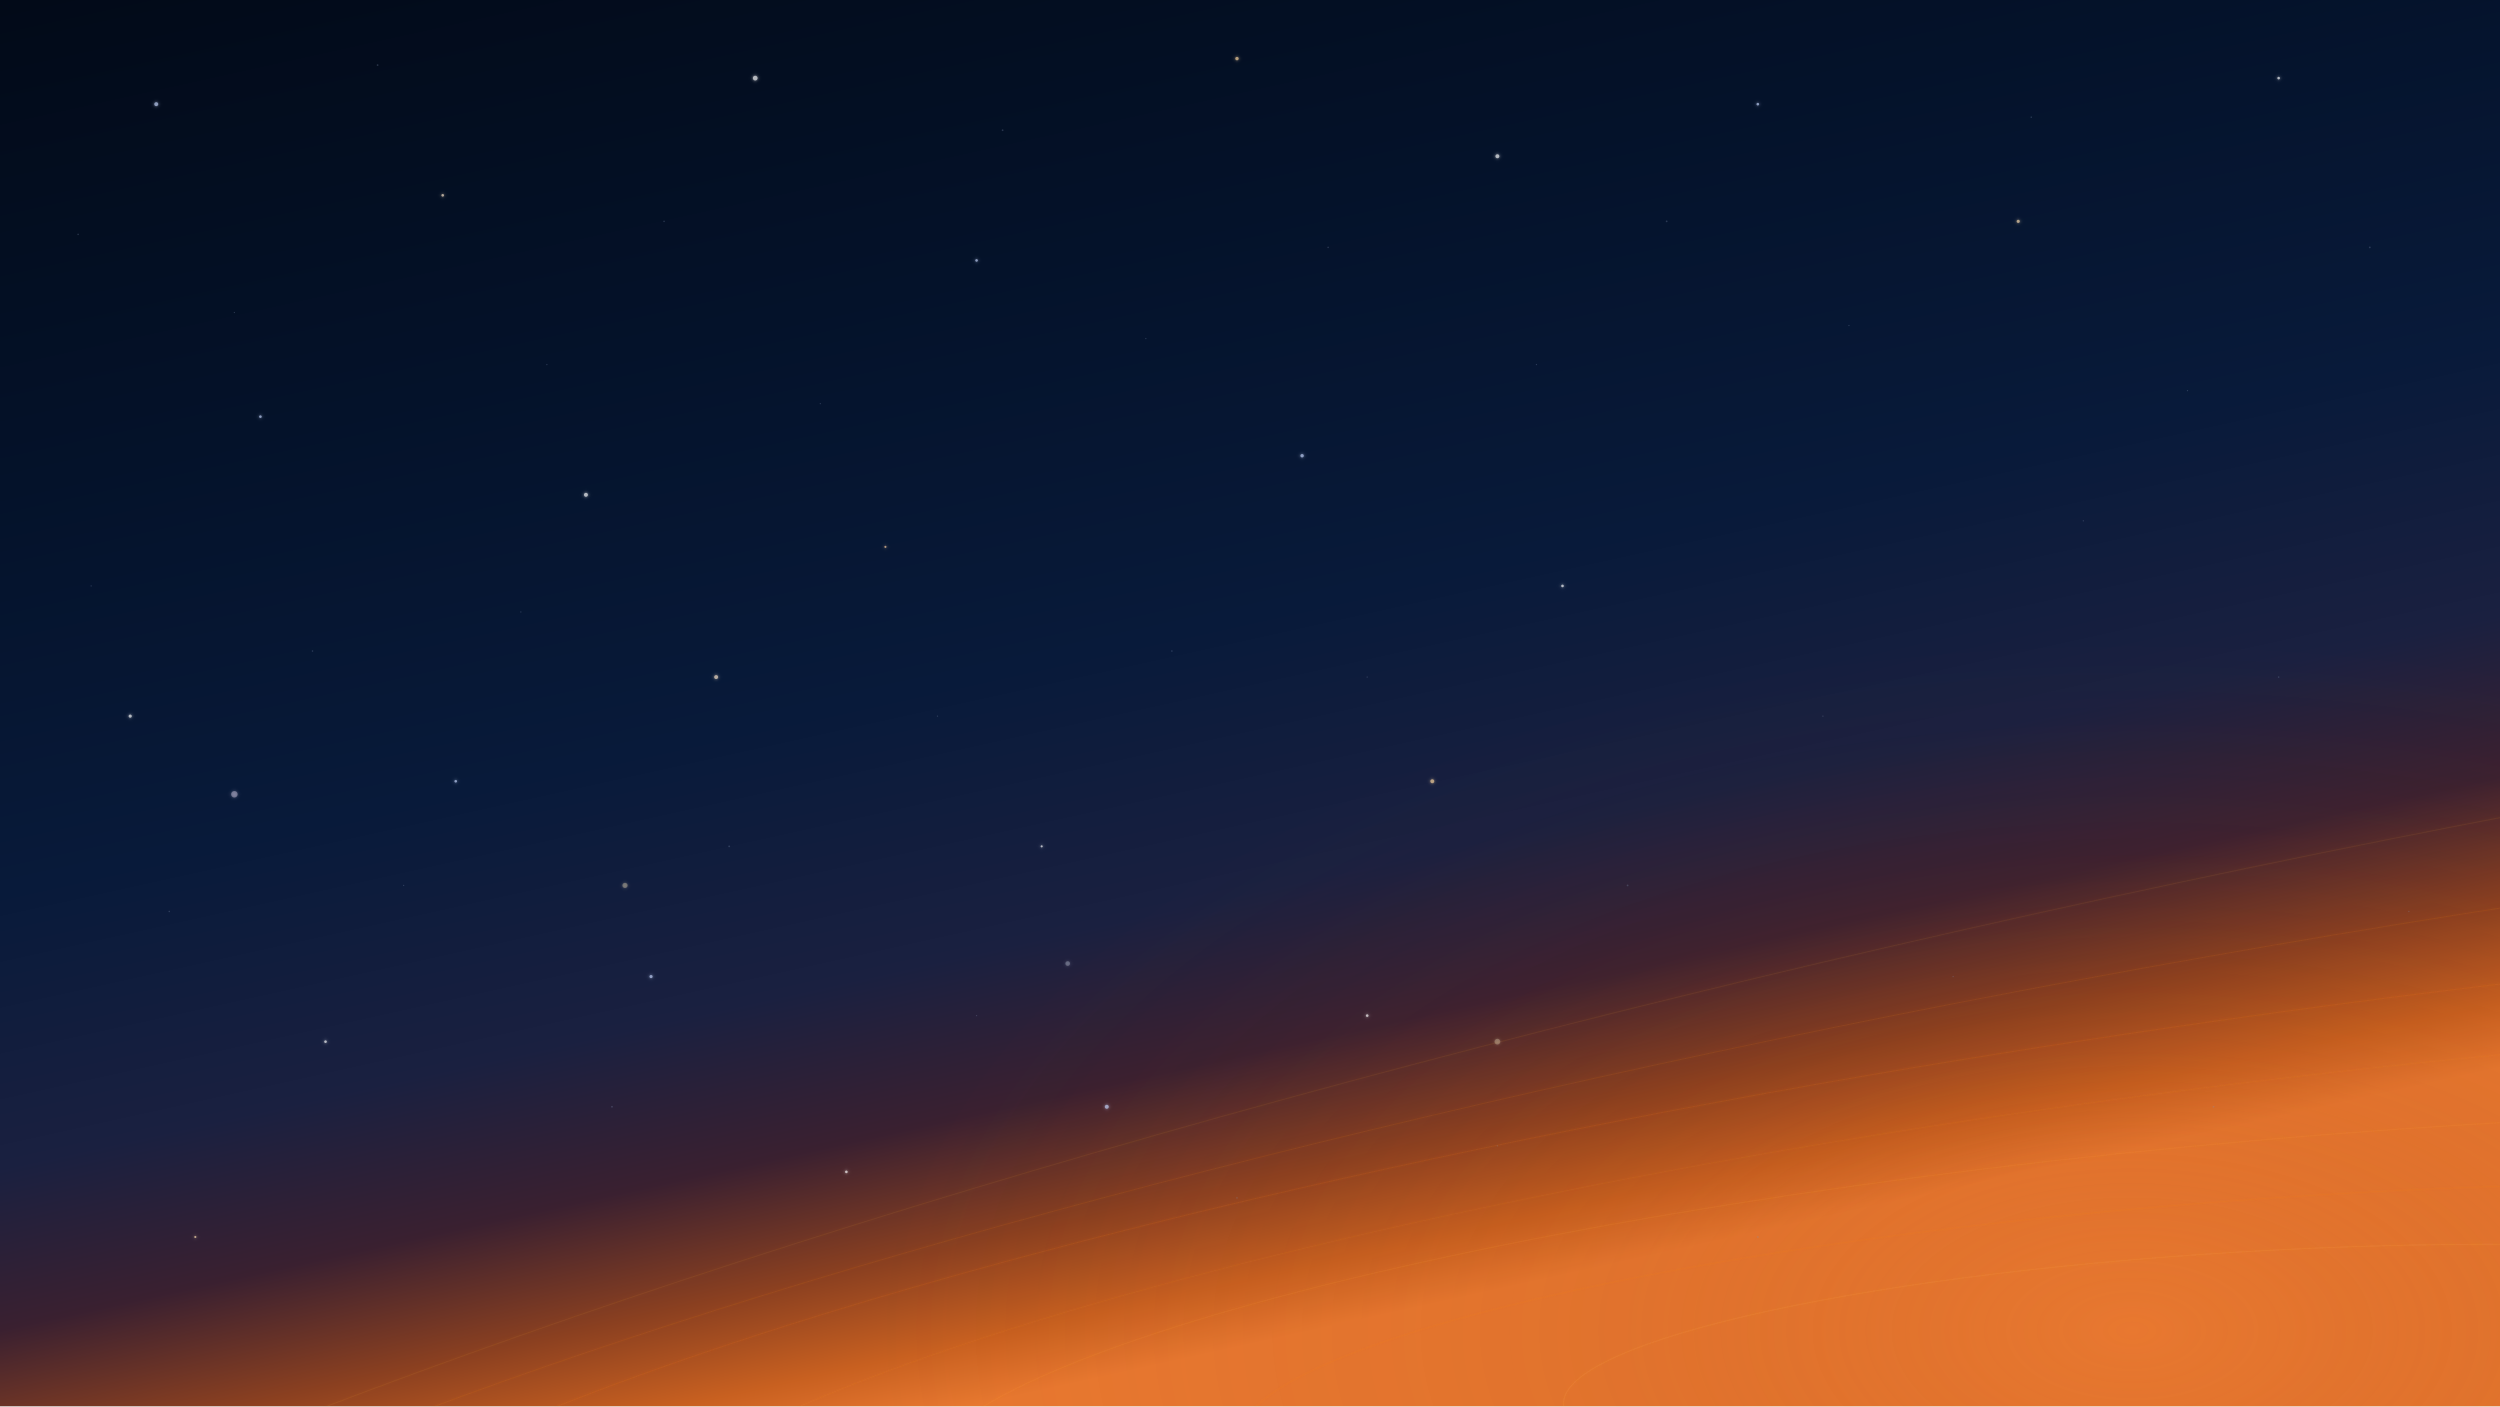
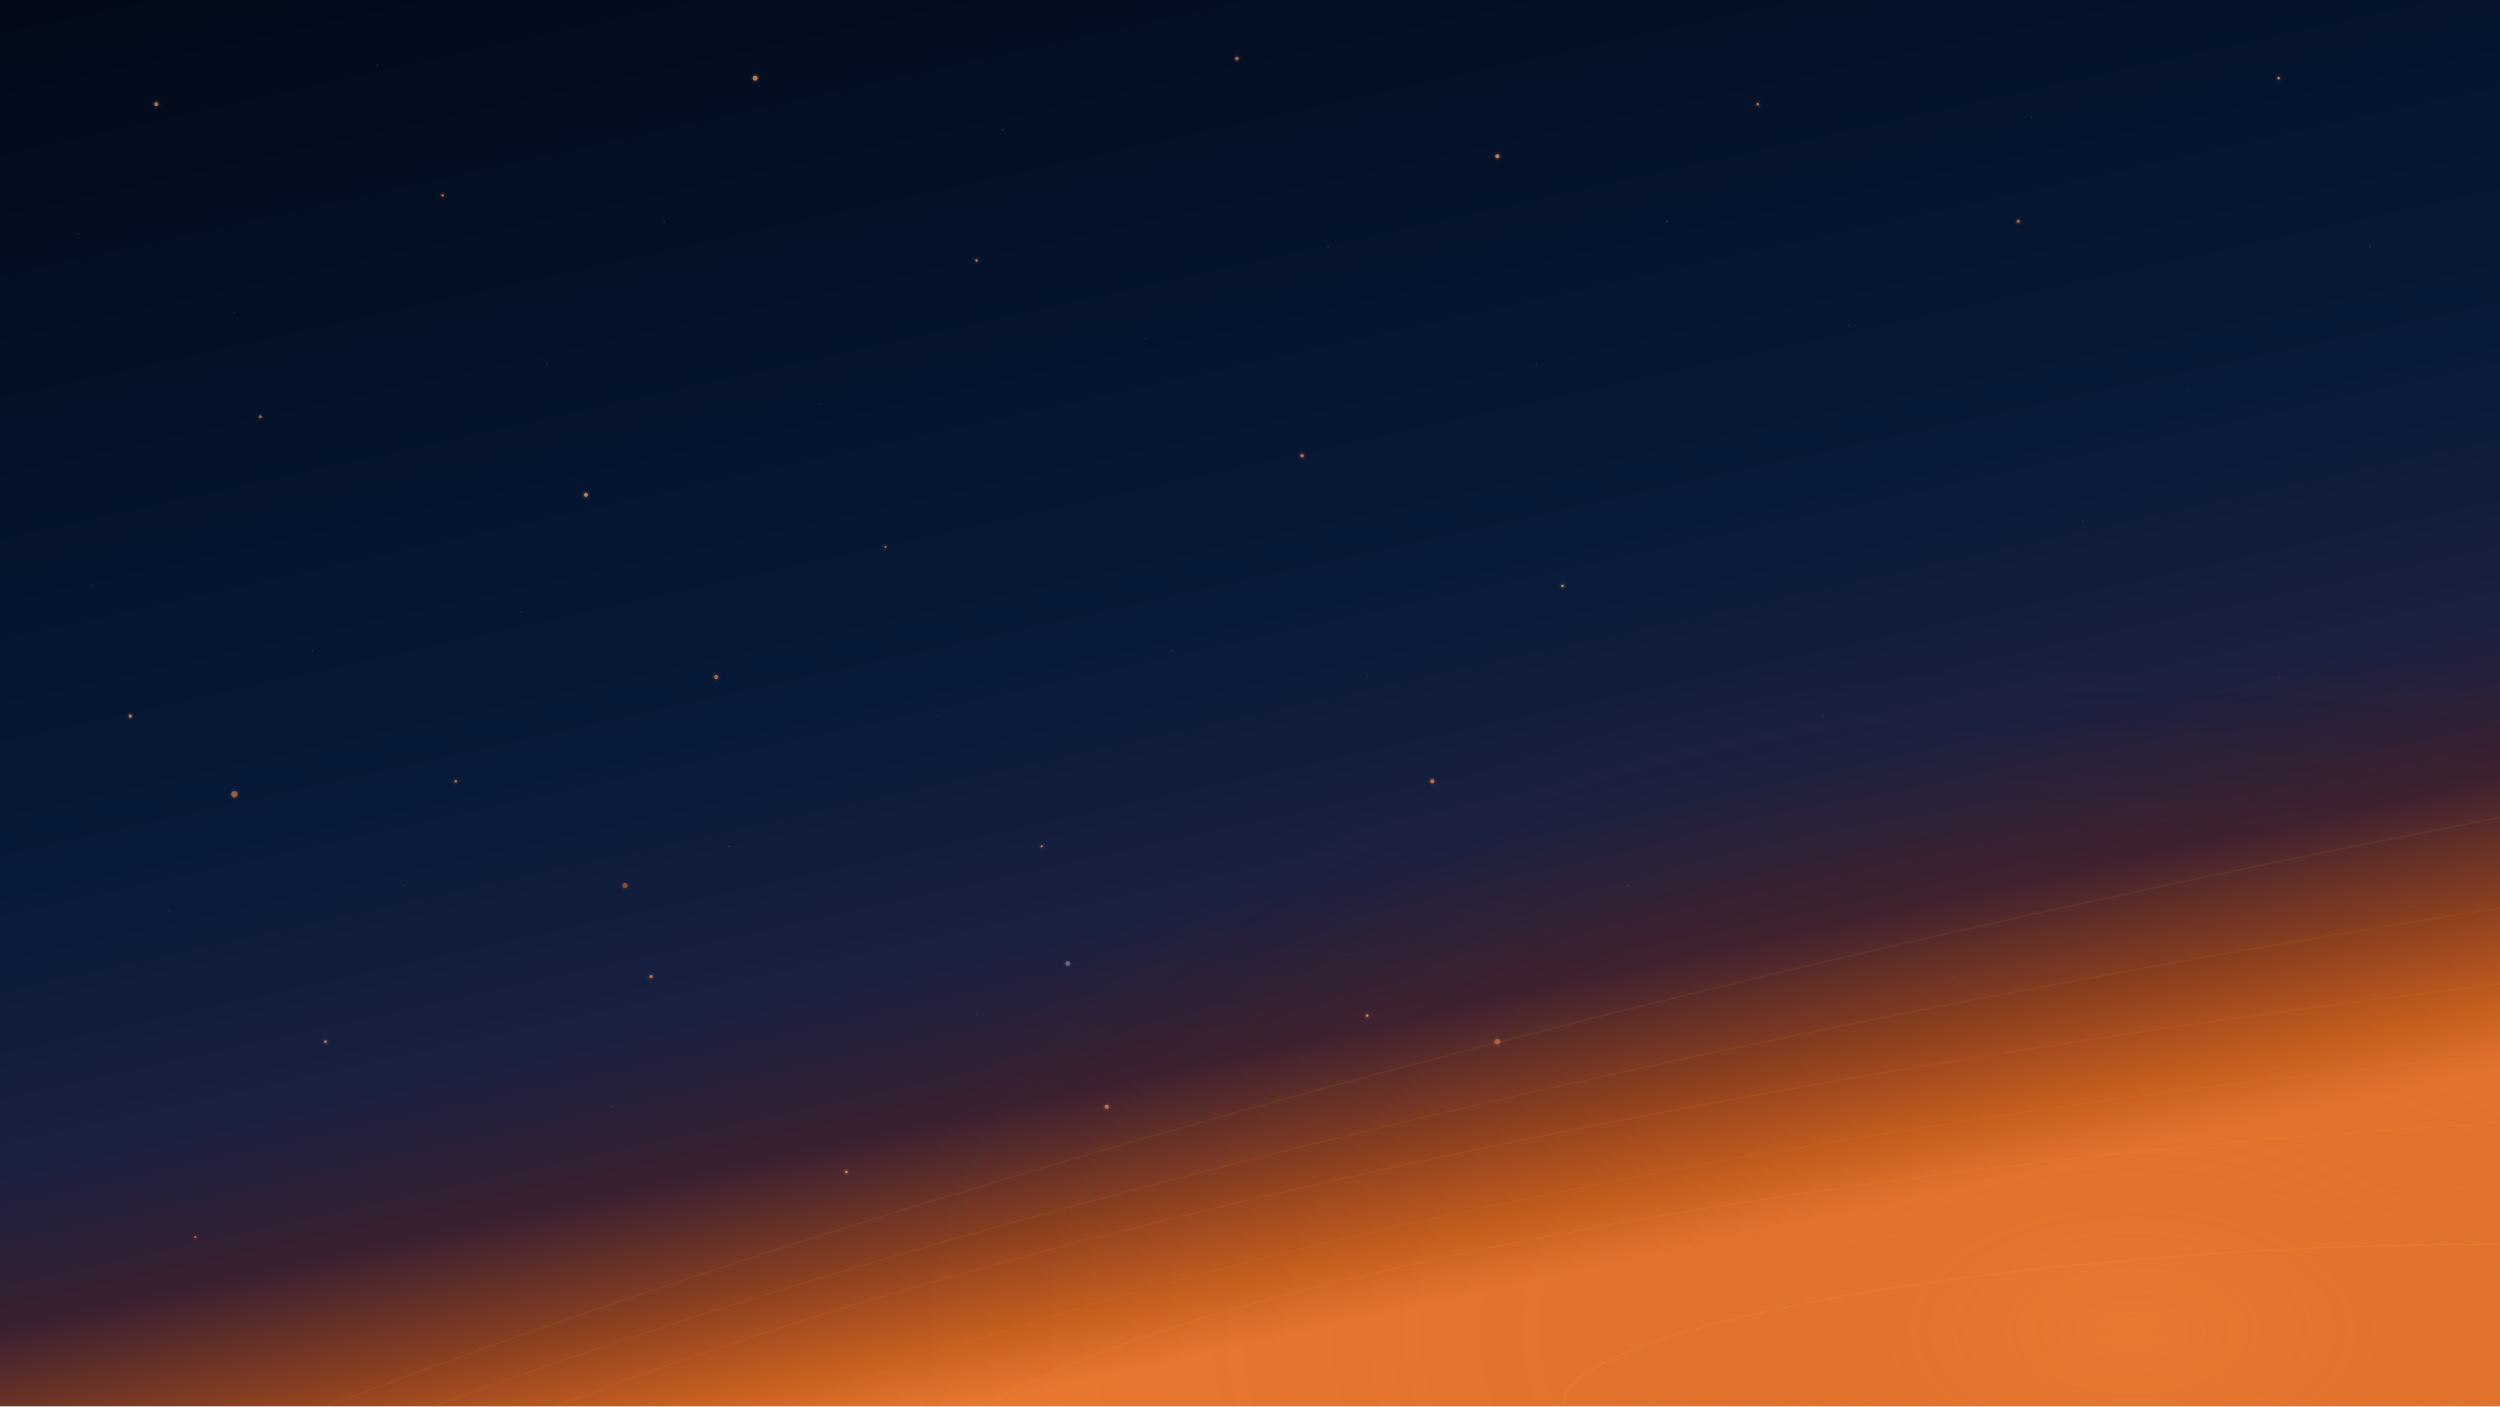
<svg xmlns="http://www.w3.org/2000/svg" viewBox="0 0 1920 1080" preserveAspectRatio="xMidYMid slice">
  <defs>
    <linearGradient id="sky" x1="0" y1="0" x2="0.4" y2="1">
      <stop offset="0%" stop-color="#020a18" />
      <stop offset="30%" stop-color="#04122a" />
      <stop offset="55%" stop-color="#081a3a" />
      <stop offset="72%" stop-color="#1a2040" />
      <stop offset="82%" stop-color="#3a2030" />
      <stop offset="90%" stop-color="#8b4020" />
      <stop offset="96%" stop-color="#c86020" />
      <stop offset="100%" stop-color="#e87830" />
    </linearGradient>
    <radialGradient id="sunGlow" cx="85%" cy="95%" r="50%">
      <stop offset="0%" stop-color="#e87830" stop-opacity="0.25" />
      <stop offset="40%" stop-color="#a04010" stop-opacity="0.1" />
      <stop offset="100%" stop-color="#a04010" stop-opacity="0" />
    </radialGradient>
    <filter id="starGlow" x="-100%" y="-100%" width="300%" height="300%">
      <feGaussianBlur stdDeviation="1.5" result="blur" />
      <feMerge>
        <feMergeNode in="blur" />
        <feMergeNode in="SourceGraphic" />
      </feMerge>
    </filter>
    <filter id="ringGlow" x="-10%" y="-10%" width="120%" height="120%">
      <feGaussianBlur stdDeviation="1.5" result="blur" />
      <feMerge>
        <feMergeNode in="blur" />
        <feMergeNode in="SourceGraphic" />
      </feMerge>
    </filter>
  </defs>
  <rect width="1920" height="1080" fill="url(#sky)" />
  <rect width="1920" height="1080" fill="url(#sunGlow)" />
  <g filter="url(#starGlow)" opacity="0.7">
-     <circle cx="120" cy="80" r="1.5" fill="#c8d8ff" />
-     <circle cx="340" cy="150" r="1" fill="#ffe8cc" />
-     <circle cx="580" cy="60" r="1.8" fill="#ffffff" />
-     <circle cx="750" cy="200" r="1" fill="#c8d8ff" />
-     <circle cx="950" cy="45" r="1.3" fill="#ffd8a0" />
-     <circle cx="1150" cy="120" r="1.5" fill="#ffffff" />
-     <circle cx="1350" cy="80" r="1" fill="#c8d8ff" />
-     <circle cx="1550" cy="170" r="1.2" fill="#ffe0b0" />
-     <circle cx="1750" cy="60" r="1" fill="#ffffff" />
-     <circle cx="200" cy="320" r="1" fill="#c8d8ff" />
-     <circle cx="450" cy="380" r="1.5" fill="#ffffff" />
-     <circle cx="680" cy="420" r="0.8" fill="#ffd0a0" />
-     <circle cx="100" cy="550" r="1.2" fill="#ffffff" />
-     <circle cx="350" cy="600" r="1" fill="#c8d8ff" />
-     <circle cx="550" cy="520" r="1.5" fill="#ffe8cc" />
-     <circle cx="800" cy="650" r="0.8" fill="#ffffff" />
-     <circle cx="1000" cy="350" r="1.3" fill="#c8d8ff" />
-     <circle cx="1200" cy="450" r="1" fill="#ffffff" />
-     <circle cx="1100" cy="600" r="1.5" fill="#ffd8a0" />
-     <circle cx="250" cy="800" r="1" fill="#ffffff" />
-     <circle cx="500" cy="750" r="1.2" fill="#c8d8ff" />
-     <circle cx="150" cy="950" r="0.8" fill="#ffe0b0" />
-     <circle cx="650" cy="900" r="1" fill="#ffffff" />
-     <circle cx="850" cy="850" r="1.5" fill="#c8d8ff" />
-     <circle cx="1050" cy="780" r="1" fill="#ffffff" />
+     <circle cx="120" cy="80" r="1.5" fill="#ff9050" />
+     <circle cx="340" cy="150" r="1" fill="#ff8040" />
+     <circle cx="580" cy="60" r="1.8" fill="#ffb070" />
+     <circle cx="750" cy="200" r="1" fill="#ff9050" />
+     <circle cx="950" cy="45" r="1.3" fill="#ff9050" />
+     <circle cx="1150" cy="120" r="1.5" fill="#ffb070" />
+     <circle cx="1350" cy="80" r="1" fill="#ff9050" />
+     <circle cx="1550" cy="170" r="1.2" fill="#ff8040" />
+     <circle cx="1750" cy="60" r="1" fill="#ffb070" />
+     <circle cx="200" cy="320" r="1" fill="#ff9050" />
+     <circle cx="450" cy="380" r="1.5" fill="#ffb070" />
+     <circle cx="680" cy="420" r="0.8" fill="#ff9050" />
+     <circle cx="100" cy="550" r="1.2" fill="#ffb070" />
+     <circle cx="350" cy="600" r="1" fill="#ff9050" />
+     <circle cx="550" cy="520" r="1.5" fill="#ff8040" />
+     <circle cx="800" cy="650" r="0.8" fill="#ffb070" />
+     <circle cx="1000" cy="350" r="1.3" fill="#ff9050" />
+     <circle cx="1200" cy="450" r="1" fill="#ffb070" />
+     <circle cx="1100" cy="600" r="1.5" fill="#ff9050" />
+     <circle cx="250" cy="800" r="1" fill="#ffb070" />
+     <circle cx="500" cy="750" r="1.2" fill="#ff9050" />
+     <circle cx="150" cy="950" r="0.8" fill="#ff8040" />
+     <circle cx="650" cy="900" r="1" fill="#ffb070" />
+     <circle cx="850" cy="850" r="1.5" fill="#ff9050" />
+     <circle cx="1050" cy="780" r="1" fill="#ffb070" />
  </g>
  <g opacity="0.3">
-     <circle cx="60" cy="180" r="0.6" fill="#8090b0" />
-     <circle cx="180" cy="240" r="0.5" fill="#8090b0" />
-     <circle cx="290" cy="50" r="0.7" fill="#8090b0" />
-     <circle cx="420" cy="280" r="0.5" fill="#8090b0" />
-     <circle cx="510" cy="170" r="0.6" fill="#8090b0" />
-     <circle cx="630" cy="310" r="0.5" fill="#8090b0" />
-     <circle cx="770" cy="100" r="0.7" fill="#8090b0" />
-     <circle cx="880" cy="260" r="0.5" fill="#8090b0" />
-     <circle cx="1020" cy="190" r="0.6" fill="#8090b0" />
-     <circle cx="1180" cy="280" r="0.5" fill="#8090b0" />
-     <circle cx="1280" cy="170" r="0.7" fill="#8090b0" />
-     <circle cx="1420" cy="250" r="0.5" fill="#8090b0" />
-     <circle cx="1560" cy="90" r="0.6" fill="#8090b0" />
-     <circle cx="1680" cy="300" r="0.5" fill="#8090b0" />
-     <circle cx="1820" cy="190" r="0.7" fill="#8090b0" />
-     <circle cx="70" cy="450" r="0.5" fill="#8090b0" />
-     <circle cx="240" cy="500" r="0.6" fill="#8090b0" />
-     <circle cx="400" cy="470" r="0.5" fill="#8090b0" />
-     <circle cx="560" cy="650" r="0.7" fill="#8090b0" />
-     <circle cx="720" cy="550" r="0.5" fill="#8090b0" />
-     <circle cx="900" cy="500" r="0.6" fill="#8090b0" />
-     <circle cx="1050" cy="520" r="0.5" fill="#8090b0" />
-     <circle cx="1250" cy="680" r="0.7" fill="#8090b0" />
-     <circle cx="1400" cy="550" r="0.5" fill="#8090b0" />
-     <circle cx="130" cy="700" r="0.6" fill="#8090b0" />
-     <circle cx="310" cy="680" r="0.5" fill="#8090b0" />
-     <circle cx="470" cy="850" r="0.7" fill="#8090b0" />
-     <circle cx="750" cy="780" r="0.5" fill="#8090b0" />
-     <circle cx="950" cy="920" r="0.6" fill="#8090b0" />
-     <circle cx="1150" cy="880" r="0.5" fill="#8090b0" />
-     <circle cx="1350" cy="950" r="0.7" fill="#8090b0" />
-     <circle cx="1600" cy="400" r="0.5" fill="#8090b0" />
-     <circle cx="1750" cy="520" r="0.6" fill="#8090b0" />
-     <circle cx="1850" cy="700" r="0.5" fill="#8090b0" />
-     <circle cx="1700" cy="850" r="0.7" fill="#8090b0" />
-     <circle cx="1500" cy="750" r="0.5" fill="#8090b0" />
+     <circle cx="60" cy="180" r="0.6" fill="#a06030" />
+     <circle cx="180" cy="240" r="0.5" fill="#a06030" />
+     <circle cx="290" cy="50" r="0.7" fill="#a06030" />
+     <circle cx="420" cy="280" r="0.5" fill="#a06030" />
+     <circle cx="510" cy="170" r="0.6" fill="#a06030" />
+     <circle cx="630" cy="310" r="0.5" fill="#a06030" />
+     <circle cx="770" cy="100" r="0.7" fill="#a06030" />
+     <circle cx="880" cy="260" r="0.5" fill="#a06030" />
+     <circle cx="1020" cy="190" r="0.6" fill="#a06030" />
+     <circle cx="1180" cy="280" r="0.5" fill="#a06030" />
+     <circle cx="1280" cy="170" r="0.7" fill="#a06030" />
+     <circle cx="1420" cy="250" r="0.5" fill="#a06030" />
+     <circle cx="1560" cy="90" r="0.6" fill="#a06030" />
+     <circle cx="1680" cy="300" r="0.5" fill="#a06030" />
+     <circle cx="1820" cy="190" r="0.7" fill="#a06030" />
+     <circle cx="70" cy="450" r="0.5" fill="#a06030" />
+     <circle cx="240" cy="500" r="0.6" fill="#a06030" />
+     <circle cx="400" cy="470" r="0.5" fill="#a06030" />
+     <circle cx="560" cy="650" r="0.7" fill="#a06030" />
+     <circle cx="720" cy="550" r="0.5" fill="#a06030" />
+     <circle cx="900" cy="500" r="0.6" fill="#a06030" />
+     <circle cx="1050" cy="520" r="0.5" fill="#a06030" />
+     <circle cx="1250" cy="680" r="0.7" fill="#a06030" />
+     <circle cx="1400" cy="550" r="0.5" fill="#a06030" />
+     <circle cx="130" cy="700" r="0.6" fill="#a06030" />
+     <circle cx="310" cy="680" r="0.5" fill="#a06030" />
+     <circle cx="470" cy="850" r="0.7" fill="#a06030" />
+     <circle cx="750" cy="780" r="0.5" fill="#a06030" />
+     <circle cx="950" cy="920" r="0.6" fill="#a06030" />
+     <circle cx="1150" cy="880" r="0.5" fill="#a06030" />
+     <circle cx="1350" cy="950" r="0.7" fill="#a06030" />
+     <circle cx="1600" cy="400" r="0.5" fill="#a06030" />
+     <circle cx="1750" cy="520" r="0.6" fill="#a06030" />
+     <circle cx="1850" cy="700" r="0.5" fill="#a06030" />
+     <circle cx="1700" cy="850" r="0.7" fill="#a06030" />
+     <circle cx="1500" cy="750" r="0.5" fill="#a06030" />
  </g>
  <g filter="url(#ringGlow)">
    <ellipse cx="1750" cy="1050" rx="2200" ry="380" fill="none" stroke="rgba(255,160,70,0.07)" stroke-width="0.8" transform="rotate(-12, 1750, 1050)" />
    <ellipse cx="1750" cy="1050" rx="1900" ry="320" fill="none" stroke="rgba(255,140,50,0.09)" stroke-width="0.7" transform="rotate(-10, 1750, 1050)" />
    <ellipse cx="1750" cy="1050" rx="1600" ry="270" fill="none" stroke="rgba(255,120,40,0.1)" stroke-width="0.8" transform="rotate(-8, 1750, 1050)" />
    <ellipse cx="1750" cy="1050" rx="1300" ry="220" fill="none" stroke="rgba(255,140,50,0.08)" stroke-width="0.6" transform="rotate(-7, 1750, 1050)" />
    <ellipse cx="1750" cy="1050" rx="1050" ry="175" fill="none" stroke="rgba(255,160,60,0.11)" stroke-width="0.7" transform="rotate(-5, 1750, 1050)" />
    <ellipse cx="1750" cy="1050" rx="800" ry="130" fill="none" stroke="rgba(255,130,40,0.09)" stroke-width="0.6" transform="rotate(-4, 1750, 1050)" />
    <ellipse cx="1750" cy="1050" rx="550" ry="90" fill="none" stroke="rgba(255,170,70,0.12)" stroke-width="0.7" transform="rotate(-3, 1750, 1050)" />
  </g>
  <g filter="url(#starGlow)">
-     <circle cx="180" cy="610" r="2.5" fill="#d0c8e0" opacity="0.4" />
-     <circle cx="480" cy="680" r="2" fill="#e0d0b0" opacity="0.35" />
+     <circle cx="180" cy="610" r="2.5" fill="#ff9050" opacity="0.4" />
+     <circle cx="480" cy="680" r="2" fill="#ff8040" opacity="0.35" />
    <circle cx="820" cy="740" r="1.8" fill="#c8d0e0" opacity="0.3" />
-     <circle cx="1150" cy="800" r="2.2" fill="#d0c0a0" opacity="0.35" />
+     <circle cx="1150" cy="800" r="2.2" fill="#ff9050" opacity="0.35" />
  </g>
</svg>
